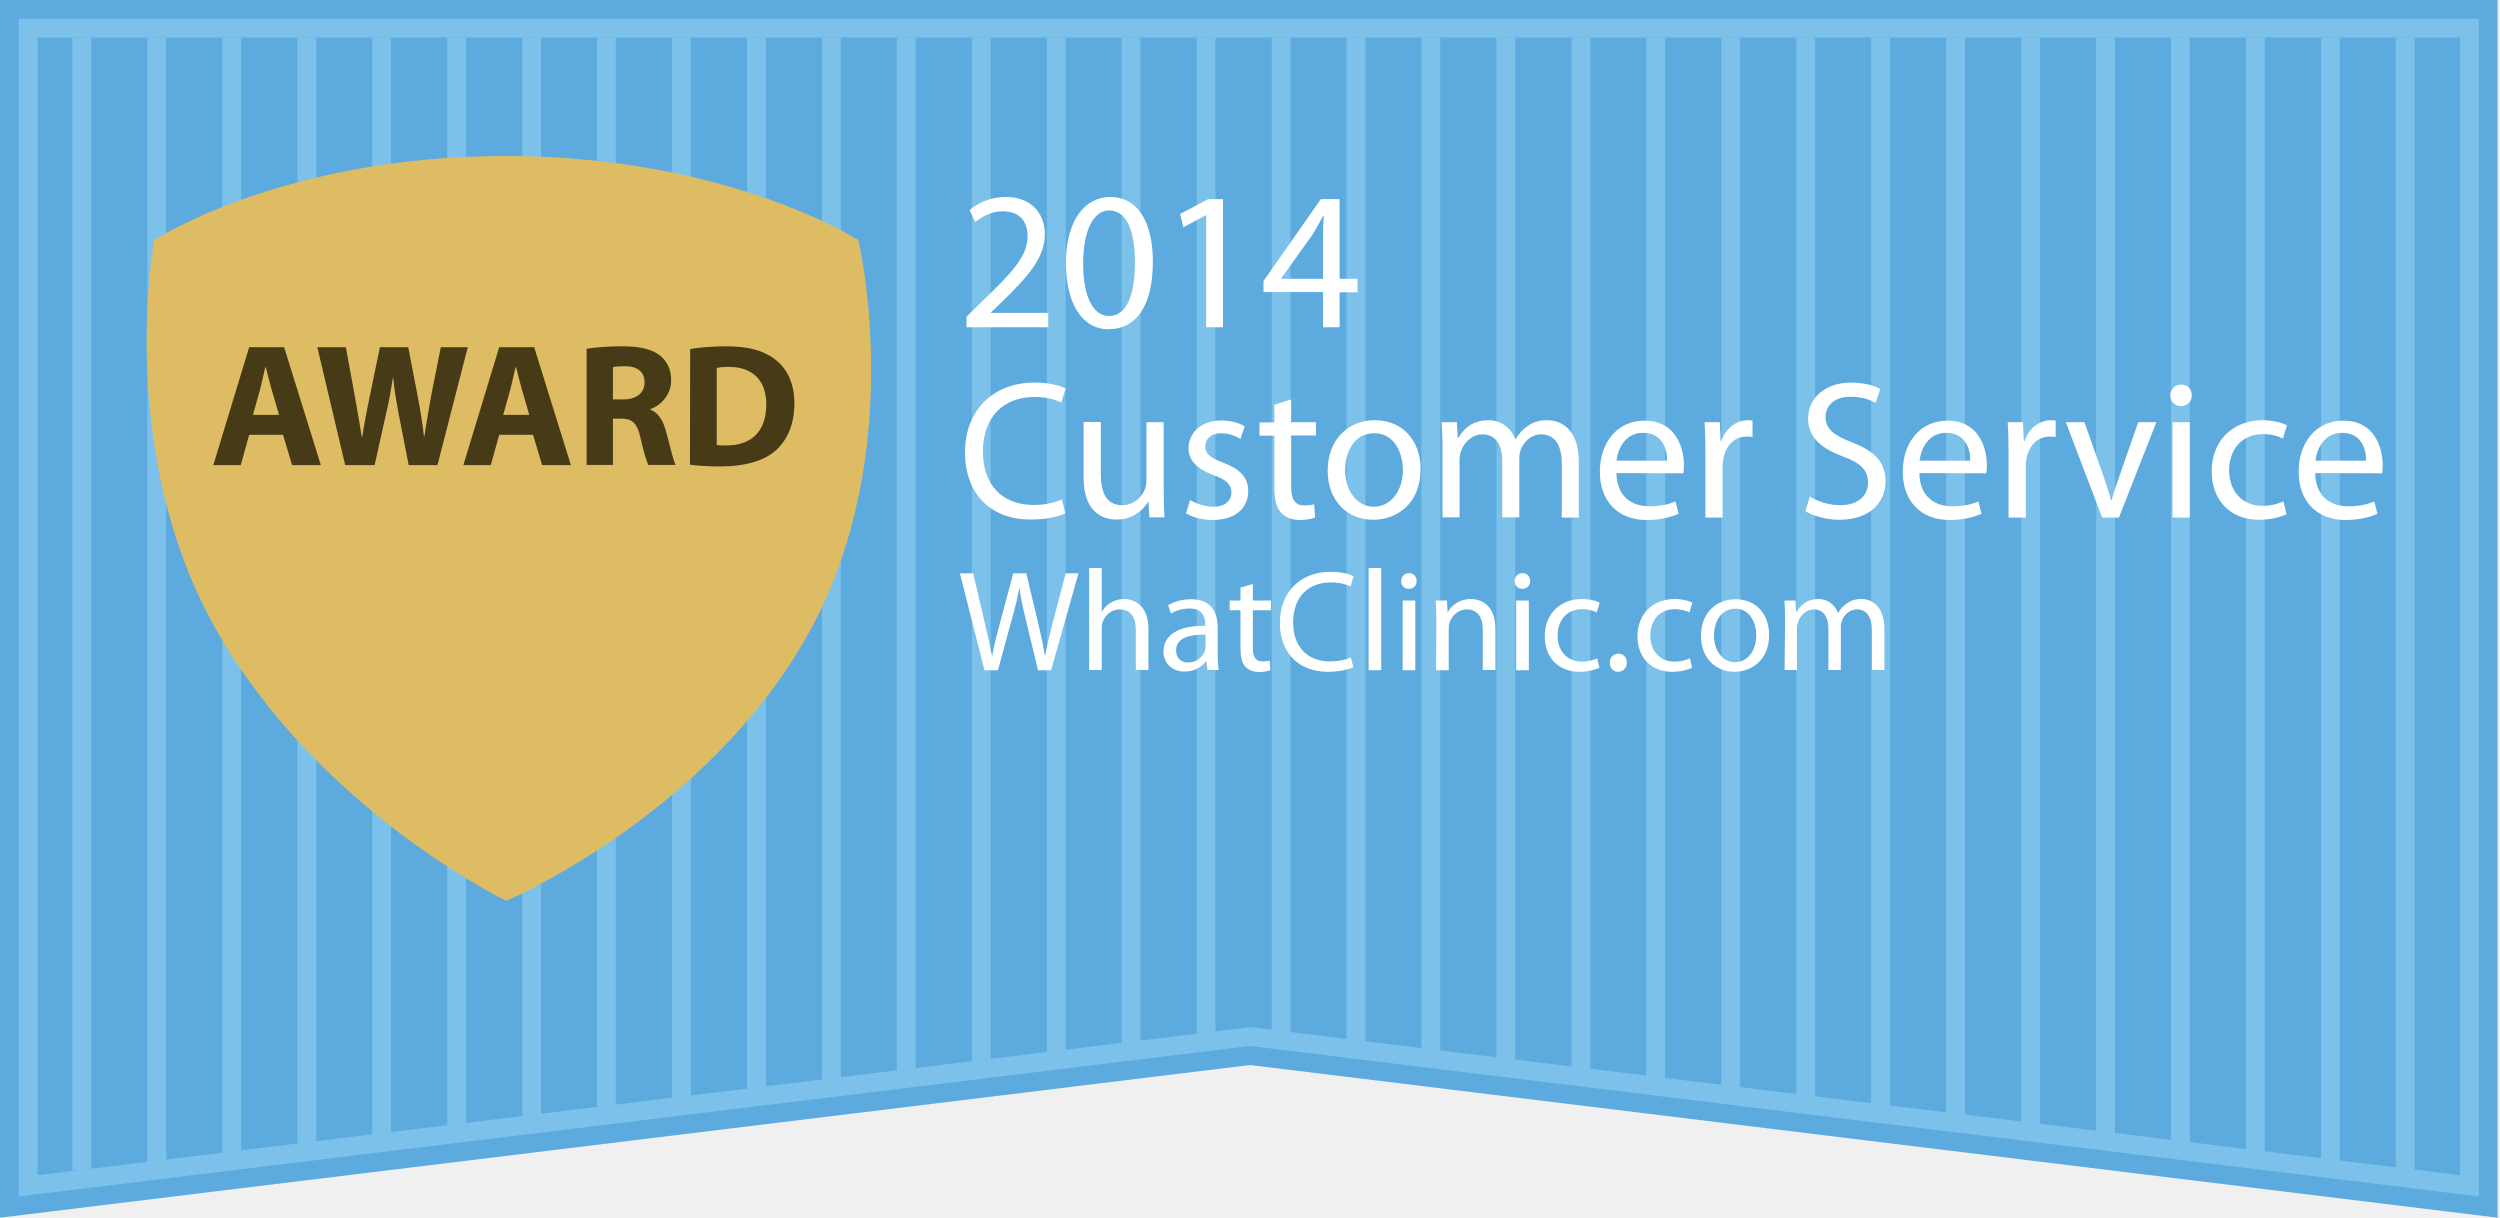
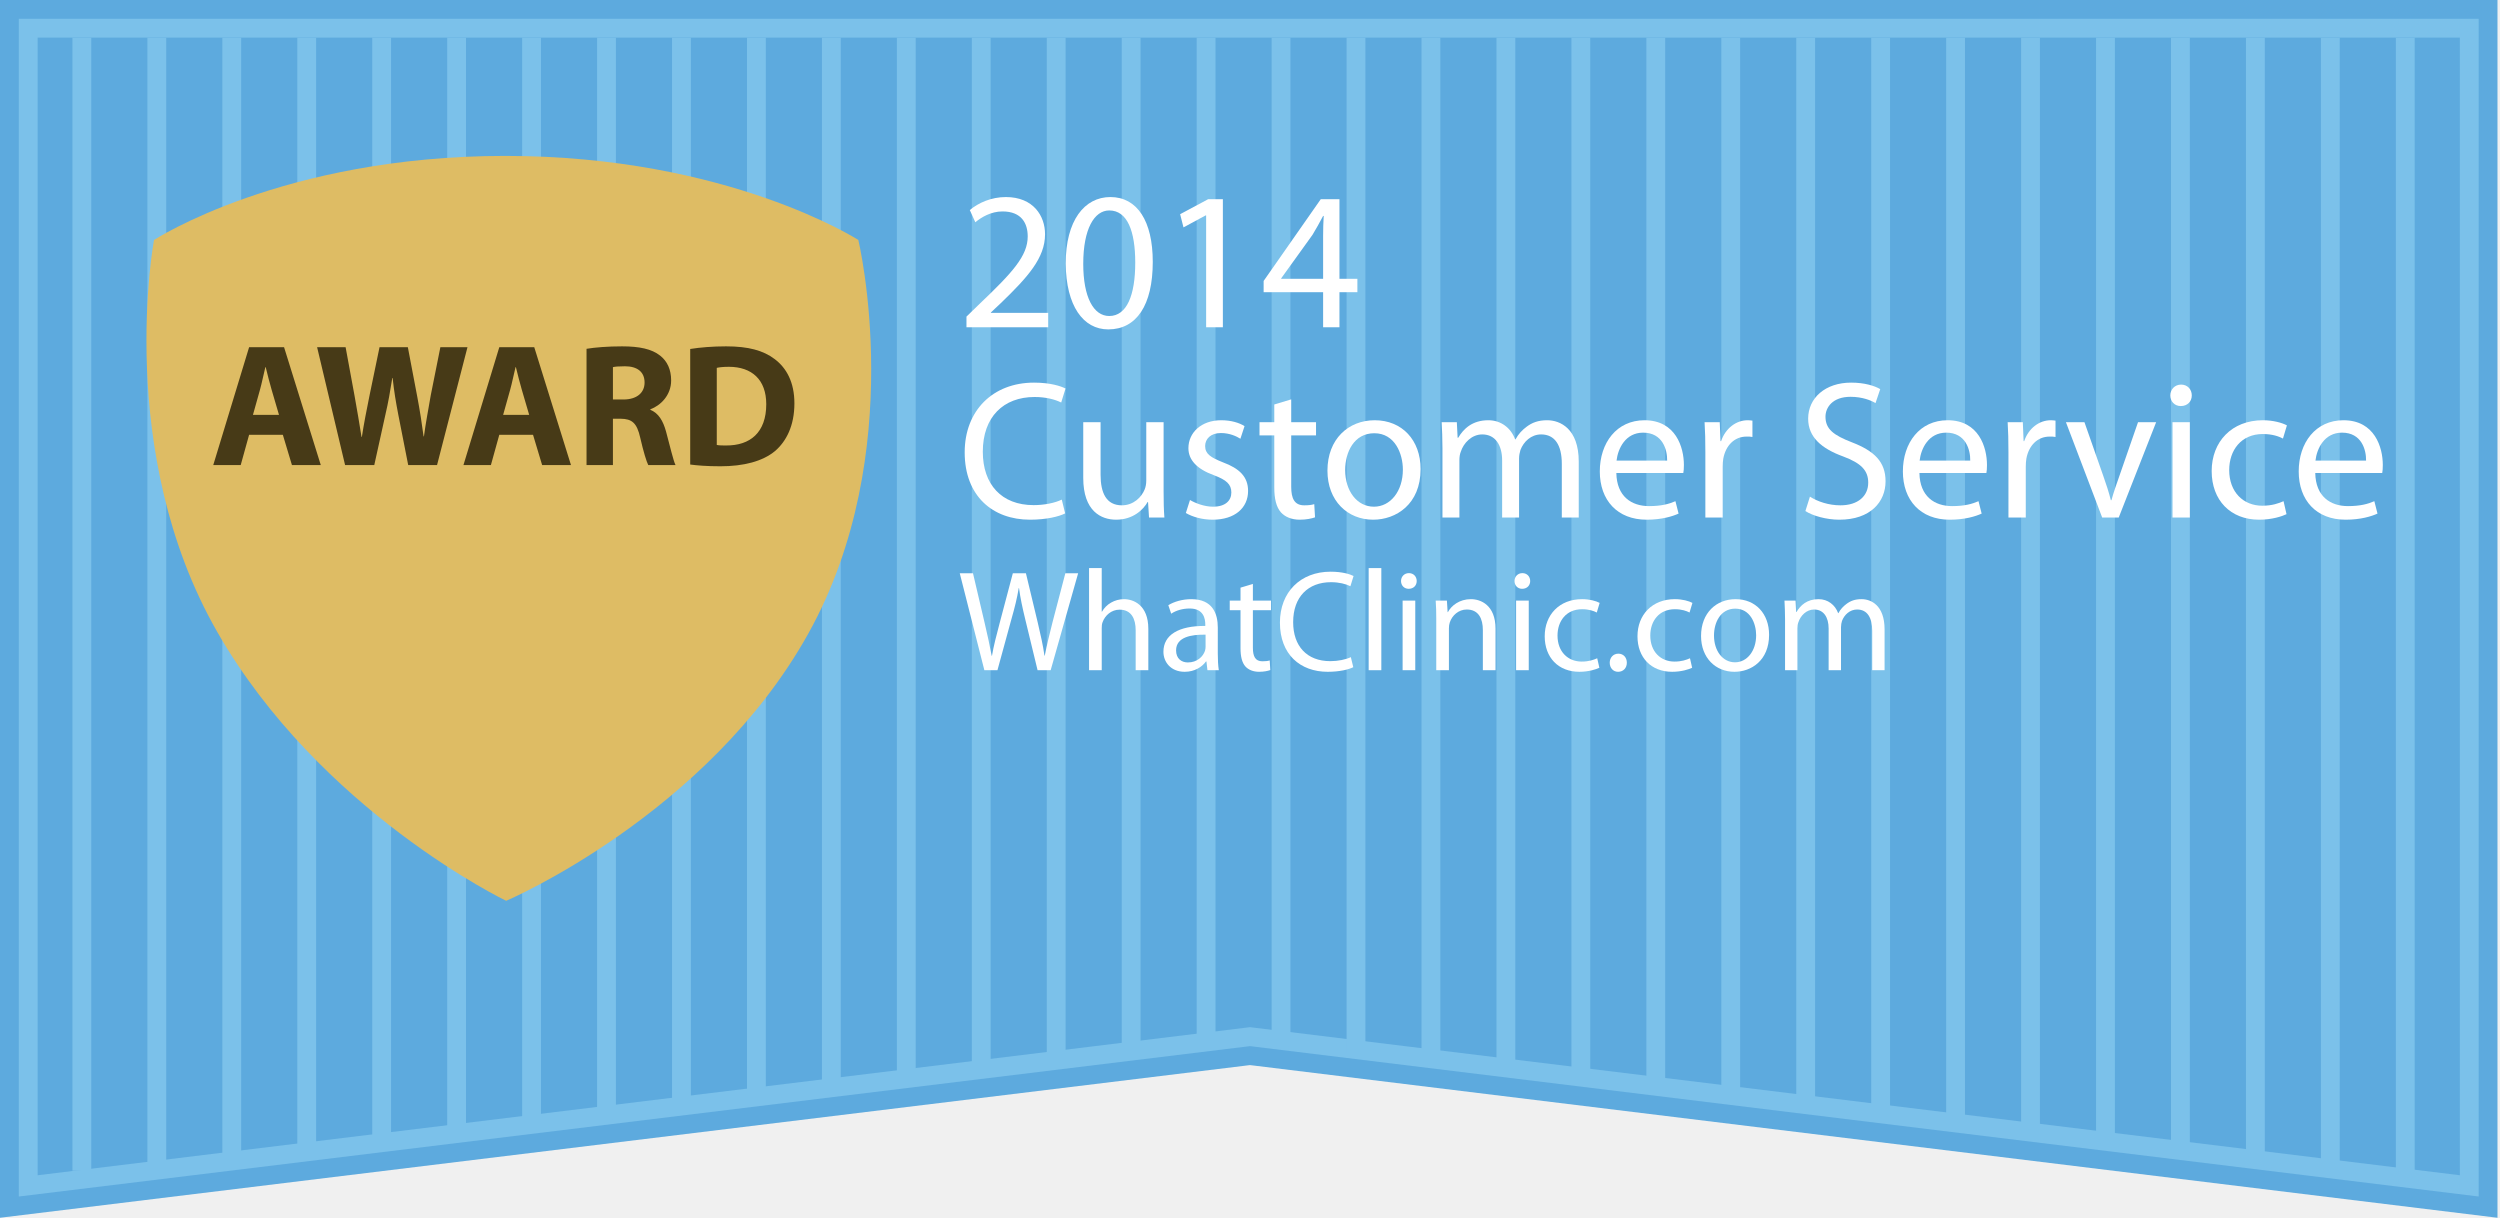
- <svg xmlns="http://www.w3.org/2000/svg" version="1.1" id="Layer_1" x="0px" y="0px" viewBox="0 0 1129.8 550.3" enable-background="new 0 0 1129.8 550.3" xml:space="preserve">
-   <polygon fill="#5DAADE" points="1128.7,550.3 564.9,481.3 0,550.3 0,0 1128.7,0 " />
-   <polygon fill="#5DAADE" points="12.8,12.8 1115.9,12.8 1115.9,535.9 564.9,468.5 12.8,535.9 " />
-   <path fill="#7BC1EA" d="M1111.7,17v514.1l-545.7-66.8l-1-0.1l-1,0.1L17,531.1V17H1111.7 M1120.2,8.5H8.5v532.2l556.4-68l555.3,68  L1120.2,8.5L1120.2,8.5z" />
-   <rect x="32.7" y="17" fill="#7BC1EA" width="8.5" height="512" />
-   <rect x="66.6" y="17" fill="#7BC1EA" width="8.5" height="512" />
-   <polygon fill="#7BC1EA" points="100.5,527.5 109,526.5 109,17 100.5,17 " />
-   <polygon fill="#7BC1EA" points="134.4,523.4 142.9,522.3 142.9,17 134.4,17 " />
-   <polygon fill="#7BC1EA" points="168.2,519.2 176.7,518.2 176.7,17 168.2,17 " />
-   <polygon fill="#7BC1EA" points="202.1,515.1 210.6,514 210.6,17 202.1,17 " />
-   <polygon fill="#7BC1EA" points="236,510.9 244.5,509.9 244.5,17 236,17 " />
-   <polygon fill="#7BC1EA" points="269.8,506.8 278.3,505.8 278.3,17 269.8,17 " />
-   <polygon fill="#7BC1EA" points="303.7,502.7 312.2,501.6 312.2,17 303.7,17 " />
-   <polygon fill="#7BC1EA" points="337.6,498.5 346.1,497.5 346.1,17 337.6,17 " />
-   <polygon fill="#7BC1EA" points="371.5,494.4 380,493.4 380,17 371.5,17 " />
-   <polygon fill="#7BC1EA" points="405.3,490.3 413.8,489.2 413.8,17 405.3,17 " />
-   <polygon fill="#7BC1EA" points="439.2,486.1 447.7,485.1 447.7,17 439.2,17 " />
-   <polygon fill="#7BC1EA" points="473.1,482 481.6,481 481.6,17 473.1,17 " />
-   <polygon fill="#7BC1EA" points="506.9,477.9 515.4,476.8 515.4,17 506.9,17 " />
-   <polygon fill="#7BC1EA" points="540.8,473.7 549.3,472.7 549.3,17 540.8,17 " />
-   <polygon fill="#7BC1EA" points="574.7,472 583.2,473 583.2,17 574.7,17 " />
-   <polygon fill="#7BC1EA" points="608.5,476.1 617.1,477.2 617.1,17 608.5,17 " />
-   <polygon fill="#7BC1EA" points="642.4,480.3 650.9,481.3 650.9,17 642.4,17 " />
-   <polygon fill="#7BC1EA" points="676.3,484.4 684.8,485.4 684.8,17 676.3,17 " />
-   <polygon fill="#7BC1EA" points="710.2,488.6 718.7,489.6 718.7,17 710.2,17 " />
-   <polygon fill="#7BC1EA" points="744,492.7 752.5,493.7 752.5,17 744,17 " />
-   <polygon fill="#7BC1EA" points="777.9,496.8 786.4,497.9 786.4,17 777.9,17 " />
-   <polygon fill="#7BC1EA" points="811.8,501 820.3,502 820.3,17 811.8,17 " />
-   <polygon fill="#7BC1EA" points="845.6,505.1 854.2,506.2 854.2,17 845.6,17 " />
-   <polygon fill="#7BC1EA" points="879.5,509.3 888,510.3 888,17 879.5,17 " />
-   <polygon fill="#7BC1EA" points="913.4,513.4 921.9,514.5 921.9,17 913.4,17 " />
-   <polygon fill="#7BC1EA" points="947.3,517.6 955.8,518.6 955.8,17 947.3,17 " />
-   <polygon fill="#7BC1EA" points="981.1,521.7 989.6,522.8 989.6,17 981.1,17 " />
-   <polygon fill="#7BC1EA" points="1015,525.9 1023.5,526.9 1023.5,17 1015,17 " />
-   <rect x="1048.9" y="17" fill="#7BC1EA" width="8.5" height="512" />
-   <rect x="1082.7" y="17" fill="#7BC1EA" width="8.5" height="512" />
-   <path fill="#DEBC64" d="M387.9,108.5c0,0,23,95.9-22.6,177.9S228.8,407.1,228.8,407.1s-84.1-40.5-130.6-121.6  c-46.5-81.2-28.5-177-28.5-177s58.1-38,158.7-38C328.9,70.5,387.9,108.5,387.9,108.5z" />
-   <path fill="#473A17" d="M112.6,196.5l-3.8,13.7H96.4l16.2-53.3h15.8l16.6,53.3h-13l-4.1-13.7L112.6,196.5L112.6,196.5z M126.1,187.5  l-3.3-11.3c-0.9-3.2-1.9-7.1-2.7-10.3h-0.2c-0.8,3.2-1.6,7.2-2.4,10.3l-3.2,11.3H126.1z" />
-   <path fill="#473A17" d="M156,210.2l-12.6-53.3h12.9l4,21.9c1.2,6.4,2.3,13.3,3.2,18.6h0.2c0.9-5.8,2.1-12.2,3.5-18.8l4.5-21.7h12.8  l4.3,22.4c1.2,6.2,2.1,11.9,2.8,17.9h0.2c0.8-5.9,2-12.2,3.1-18.6l4.3-21.7h12.2l-13.7,53.3h-13l-4.5-22.9c-1-5.4-1.9-10.4-2.5-16.4  h-0.2c-0.9,6-1.8,11.1-3.1,16.4l-5.1,22.9L156,210.2L156,210.2z" />
-   <path fill="#473A17" d="M225.6,196.5l-3.8,13.7h-12.4l16.2-53.3h15.8l16.6,53.3h-13l-4.1-13.7L225.6,196.5L225.6,196.5z   M239.2,187.5l-3.3-11.3c-0.9-3.2-1.9-7.1-2.7-10.3H233c-0.8,3.2-1.6,7.2-2.4,10.3l-3.2,11.3H239.2z" />
-   <path fill="#473A17" d="M265.1,157.6c3.9-0.6,9.6-1.1,16-1.1c7.9,0,13.4,1.2,17.2,4.2c3.2,2.5,5,6.3,5,11.2c0,6.7-4.8,11.4-9.4,13  v0.2c3.7,1.5,5.8,5,7.1,9.9c1.7,6.1,3.2,13,4.3,15.1H293c-0.8-1.6-2.1-5.8-3.6-12.4c-1.5-6.7-3.8-8.5-8.8-8.5H277v20.9h-11.9  L265.1,157.6L265.1,157.6z M277,180.5h4.7c6,0,9.6-3,9.6-7.7c0-4.8-3.3-7.3-8.8-7.3c-2.9,0-4.6,0.2-5.5,0.4V180.5z" />
-   <path fill="#473A17" d="M311.9,157.7c4.4-0.7,10.2-1.2,16.2-1.2c10.2,0,16.8,1.9,21.9,5.7c5.5,4.1,9,10.7,9,20.1  c0,10.2-3.7,17.2-8.8,21.6c-5.6,4.7-14.2,6.9-24.7,6.9c-6.2,0-10.7-0.4-13.7-0.8L311.9,157.7L311.9,157.7z M323.9,201.1  c1,0.2,2.8,0.2,4.2,0.2c11,0.1,18.2-5.9,18.2-18.6c0-11.1-6.5-16.9-16.9-16.9c-2.6,0-4.4,0.2-5.5,0.5V201.1z" />
-   <path fill="#FFFFFF" d="M436.8,147.9v-4.8l6.1-6c14.8-14.1,21.5-21.5,21.5-30.3c0-5.9-2.8-11.3-11.4-11.3c-5.3,0-9.6,2.7-12.3,4.9  l-2.5-5.5c3.9-3.3,9.7-5.9,16.3-5.9c12.5,0,17.7,8.5,17.7,16.8c0,10.7-7.7,19.3-19.9,31.1l-4.5,4.3v0.2h25.9v6.5L436.8,147.9  L436.8,147.9z" />
-   <path fill="#FFFFFF" d="M521,118.3c0,19.7-7.4,30.5-20.1,30.5c-11.3,0-19-10.6-19.2-29.7c0-19.5,8.5-30.1,20.2-30.1  C513.9,89.1,521,99.9,521,118.3z M489.5,119.2c0,15,4.6,23.6,11.7,23.6c7.9,0,11.7-9.3,11.7-24.1c0-14.2-3.6-23.6-11.7-23.6  C494.5,95.1,489.5,103.5,489.5,119.2z" />
-   <path fill="#FFFFFF" d="M545.1,97.3h-0.2l-10.1,5.4l-1.5-6L546,90h6.7v57.9h-7.6V97.3z" />
-   <path fill="#FFFFFF" d="M597.9,147.9V132h-26.9V127L596.9,90h8.5v36h8.1v6.1h-8.1v15.8H597.9z M597.9,126v-19.3c0-3,0.1-6.1,0.3-9.1  h-0.3c-1.8,3.4-3.2,5.9-4.8,8.5L579,125.8v0.2L597.9,126L597.9,126z" />
-   <path fill="#FFFFFF" d="M481.4,232c-2.8,1.4-8.5,2.8-15.8,2.8c-16.9,0-29.5-10.7-29.5-30.4c0-18.9,12.7-31.5,31.3-31.5  c7.4,0,12.2,1.6,14.2,2.7l-2,6.3c-2.8-1.4-7-2.5-12-2.5c-14.1,0-23.4,9-23.4,24.7c0,14.8,8.5,24.1,23,24.1c4.8,0,9.6-1,12.7-2.5  L481.4,232z" />
-   <path fill="#FFFFFF" d="M525.9,222c0,4.5,0.1,8.5,0.4,11.8h-6.9l-0.4-7h-0.2c-2,3.5-6.6,8-14.2,8c-6.8,0-14.9-3.8-14.9-18.9v-25.2  h7.8v23.8c0,8.2,2.6,13.8,9.6,13.8c5.3,0,8.9-3.6,10.3-7.2c0.4-1.1,0.7-2.5,0.7-4v-26.3h7.8V222L525.9,222z" />
-   <path fill="#FFFFFF" d="M537.8,226c2.4,1.4,6.5,3,10.4,3c5.6,0,8.3-2.8,8.3-6.4c0-3.7-2.2-5.7-7.9-7.8c-7.8-2.8-11.5-7-11.5-12.2  c0-6.9,5.7-12.6,14.9-12.6c4.4,0,8.2,1.2,10.5,2.7l-1.9,5.7c-1.7-1.1-4.8-2.6-8.8-2.6c-4.6,0-7.1,2.7-7.1,5.9c0,3.6,2.5,5.2,8.1,7.4  c7.4,2.8,11.3,6.5,11.3,12.9c0,7.7-6,13-16,13c-4.7,0-9.1-1.2-12.1-3L537.8,226z" />
-   <path fill="#FFFFFF" d="M583.5,180.5v10.3h11.2v6h-11.2V220c0,5.3,1.5,8.4,5.9,8.4c2.1,0,3.4-0.2,4.5-0.5l0.4,6  c-1.5,0.5-3.9,1.1-6.9,1.1c-3.6,0-6.6-1.2-8.5-3.3c-2.1-2.4-3-6.2-3-11.3v-23.5h-6.7v-6h6.7v-8L583.5,180.5z" />
-   <path fill="#FFFFFF" d="M642,212c0,15.9-11.1,22.9-21.4,22.9c-11.6,0-20.6-8.5-20.6-22.2c0-14.3,9.5-22.8,21.4-22.8  C633.6,189.9,642,198.9,642,212z M607.9,212.4c0,9.4,5.3,16.6,13,16.6c7.5,0,13.1-7,13.1-16.7c0-7.3-3.7-16.5-12.9-16.5  C611.9,195.8,607.9,204.3,607.9,212.4z" />
-   <path fill="#FFFFFF" d="M651.9,202.5c0-4.5-0.2-8.1-0.4-11.7h6.9l0.4,7h0.3c2.4-4.1,6.4-7.9,13.6-7.9c5.8,0,10.2,3.6,12.1,8.6h0.2  c1.3-2.5,3.1-4.3,4.9-5.6c2.6-2,5.3-3,9.4-3c5.8,0,14.2,3.7,14.2,18.7v25.3h-7.7v-24.3c0-8.4-3.1-13.3-9.3-13.3  c-4.5,0-7.9,3.3-9.3,7c-0.4,1.2-0.6,2.5-0.6,3.9v26.6h-7.7v-25.8c0-6.9-3-11.7-9-11.7c-4.8,0-8.5,3.9-9.7,7.8  c-0.4,1.1-0.6,2.5-0.6,3.8v25.9h-7.7L651.9,202.5L651.9,202.5z" />
-   <path fill="#FFFFFF" d="M730.5,213.8c0.2,10.6,6.9,15,14.8,15c5.6,0,9.1-1,11.9-2.2l1.4,5.6c-2.8,1.2-7.6,2.8-14.4,2.8  c-13.3,0-21.2-8.8-21.2-21.8c0-13,7.7-23.1,20.2-23.1c14.2,0,17.8,12.3,17.8,20.2c0,1.6-0.1,2.8-0.3,3.6L730.5,213.8L730.5,213.8z   M753.4,208.2c0.1-4.9-2-12.6-10.9-12.6c-8,0-11.4,7.2-12,12.6H753.4z" />
-   <path fill="#FFFFFF" d="M770.7,204.2c0-5.1-0.1-9.4-0.4-13.4h6.9l0.4,8.5h0.3c2-5.8,6.8-9.4,12-9.4c0.8,0,1.4,0.1,2.1,0.2v7.4  c-0.8-0.2-1.6-0.2-2.7-0.2c-5.5,0-9.4,4.1-10.5,10c-0.2,1.1-0.3,2.4-0.3,3.6v23h-7.8L770.7,204.2L770.7,204.2z" />
-   <path fill="#FFFFFF" d="M817.9,224.4c3.5,2.2,8.5,3.9,13.8,3.9c7.9,0,12.5-4.2,12.5-10.2c0-5.5-3.2-8.8-11.3-11.8  c-9.8-3.6-15.8-8.7-15.8-17.1c0-9.3,7.7-16.3,19.4-16.3c6.1,0,10.6,1.4,13.2,2.9l-2.1,6.3c-1.9-1.2-5.9-2.8-11.3-2.8  c-8.2,0-11.3,4.9-11.3,9c0,5.6,3.7,8.4,11.9,11.6c10.1,3.9,15.2,8.8,15.2,17.6c0,9.3-6.8,17.4-20.9,17.4c-5.8,0-12.1-1.8-15.3-3.9  L817.9,224.4z" />
-   <path fill="#FFFFFF" d="M867.4,213.8c0.2,10.6,6.9,15,14.8,15c5.6,0,9.1-1,11.9-2.2l1.4,5.6c-2.8,1.2-7.6,2.8-14.4,2.8  c-13.3,0-21.2-8.8-21.2-21.8c0-13,7.7-23.1,20.2-23.1c14.2,0,17.8,12.3,17.8,20.2c0,1.6-0.1,2.8-0.3,3.6L867.4,213.8L867.4,213.8z   M890.4,208.2c0.1-4.9-2-12.6-10.9-12.6c-8,0-11.4,7.2-12,12.6H890.4z" />
-   <path fill="#FFFFFF" d="M907.7,204.2c0-5.1-0.1-9.4-0.4-13.4h6.9l0.4,8.5h0.3c2-5.8,6.8-9.4,12-9.4c0.8,0,1.4,0.1,2.1,0.2v7.4  c-0.8-0.2-1.6-0.2-2.7-0.2c-5.5,0-9.4,4.1-10.5,10c-0.2,1.1-0.3,2.4-0.3,3.6v23h-7.8L907.7,204.2L907.7,204.2z" />
-   <path fill="#FFFFFF" d="M942,190.8l8.5,24.1c1.4,4,2.6,7.6,3.5,11.1h0.3c1-3.6,2.2-7.1,3.6-11.1l8.4-24.1h8.2l-16.9,43.1H950  l-16.4-43.1H942z" />
-   <path fill="#FFFFFF" d="M990.5,178.7c0,2.7-1.9,4.8-5,4.8c-2.8,0-4.7-2.1-4.7-4.8s2-4.9,4.9-4.9  C988.6,173.8,990.5,175.9,990.5,178.7z M981.8,233.9v-43.1h7.8v43.1H981.8z" />
-   <path fill="#FFFFFF" d="M1033.3,232.4c-2,1-6.6,2.5-12.4,2.5c-13,0-21.4-8.8-21.4-22c0-13.3,9.1-23,23.1-23c4.6,0,8.7,1.2,10.9,2.3  l-1.8,6c-1.9-1-4.8-2-9.1-2c-9.9,0-15.2,7.4-15.2,16.3c0,10,6.4,16.1,15,16.1c4.5,0,7.4-1.1,9.6-2L1033.3,232.4z" />
-   <path fill="#FFFFFF" d="M1046.3,213.8c0.2,10.6,6.9,15,14.8,15c5.6,0,9.1-1,11.9-2.2l1.4,5.6c-2.8,1.2-7.6,2.8-14.4,2.8  c-13.3,0-21.2-8.8-21.2-21.8c0-13,7.7-23.1,20.2-23.1c14.2,0,17.8,12.3,17.8,20.2c0,1.6-0.1,2.8-0.3,3.6L1046.3,213.8L1046.3,213.8z   M1069.3,208.2c0.1-4.9-2-12.6-10.9-12.6c-8,0-11.4,7.2-12,12.6H1069.3z" />
-   <path fill="#FFFFFF" d="M444.9,302.9l-11.1-43.8h6l5.2,22.2c1.3,5.5,2.5,10.9,3.3,15.1h0.1c0.7-4.4,2.1-9.6,3.6-15.2l5.9-22.1h5.9  l5.3,22.2c1.2,5.2,2.4,10.4,3.1,15h0.1c0.9-4.8,2.1-9.7,3.5-15.1l5.8-22.1h5.8l-12.4,43.8h-5.9l-5.5-22.8c-1.4-5.6-2.3-9.9-2.9-14.3  h-0.1c-0.7,4.4-1.8,8.6-3.4,14.3l-6.2,22.8L444.9,302.9L444.9,302.9z" />
-   <path fill="#FFFFFF" d="M492.2,256.7h5.7v19.7h0.1c0.9-1.6,2.3-3.1,4.1-4.1c1.7-1,3.7-1.6,5.9-1.6c4.2,0,11,2.6,11,13.4v18.7h-5.7  v-18.1c0-5.1-1.9-9.3-7.3-9.3c-3.7,0-6.6,2.6-7.7,5.7c-0.3,0.8-0.4,1.7-0.4,2.7v19h-5.7L492.2,256.7L492.2,256.7z" />
-   <path fill="#FFFFFF" d="M550.3,295.3c0,2.7,0.1,5.4,0.5,7.5h-5.1l-0.5-4H545c-1.8,2.5-5.1,4.7-9.6,4.7c-6.4,0-9.6-4.5-9.6-9  c0-7.6,6.8-11.8,18.9-11.7v-0.6c0-2.5-0.7-7.3-7.2-7.2c-3,0-6,0.8-8.3,2.3l-1.3-3.8c2.6-1.6,6.4-2.7,10.4-2.7c9.6,0,12,6.6,12,12.8  L550.3,295.3L550.3,295.3z M544.8,286.8c-6.2-0.1-13.3,1-13.3,7.1c0,3.8,2.5,5.5,5.3,5.5c4.2,0,6.8-2.6,7.7-5.3  c0.2-0.6,0.3-1.3,0.3-1.8V286.8z" />
-   <path fill="#FFFFFF" d="M566.2,263.9v7.5h8.2v4.4h-8.2v17c0,3.9,1.1,6.1,4.3,6.1c1.6,0,2.5-0.1,3.3-0.4l0.3,4.4  c-1.1,0.4-2.9,0.8-5.1,0.8c-2.7,0-4.8-0.9-6.2-2.4c-1.6-1.8-2.2-4.6-2.2-8.3v-17.2h-4.9v-4.4h4.9v-5.9L566.2,263.9z" />
-   <path fill="#FFFFFF" d="M611.6,301.5c-2,1-6.2,2.1-11.6,2.1c-12.4,0-21.6-7.8-21.6-22.2c0-13.8,9.3-23,22.9-23c5.4,0,8.9,1.2,10.4,2  l-1.4,4.6c-2.1-1-5.1-1.8-8.8-1.8c-10.3,0-17.1,6.6-17.1,18.1c0,10.8,6.2,17.6,16.8,17.6c3.5,0,7-0.7,9.3-1.8L611.6,301.5z" />
-   <path fill="#FFFFFF" d="M618.5,256.7h5.7v46.2h-5.7V256.7z" />
-   <path fill="#FFFFFF" d="M640.2,262.6c0,2-1.4,3.5-3.6,3.5c-2.1,0-3.4-1.6-3.4-3.5s1.4-3.6,3.6-3.6  C638.8,259,640.2,260.6,640.2,262.6z M633.9,302.9v-31.5h5.7v31.5H633.9z" />
-   <path fill="#FFFFFF" d="M649.1,279.9c0-3.3-0.1-5.9-0.3-8.5h5.1l0.3,5.2h0.1c1.6-2.9,5.2-5.9,10.4-5.9c4.4,0,11.1,2.6,11.1,13.4  v18.7h-5.7v-18.1c0-5.1-1.9-9.3-7.3-9.3c-3.7,0-6.6,2.7-7.7,5.9c-0.3,0.7-0.4,1.7-0.4,2.7v18.9h-5.7L649.1,279.9L649.1,279.9z" />
-   <path fill="#FFFFFF" d="M691.5,262.6c0,2-1.4,3.5-3.6,3.5c-2.1,0-3.4-1.6-3.4-3.5s1.4-3.6,3.6-3.6  C690.1,259,691.5,260.6,691.5,262.6z M685.2,302.9v-31.5h5.7v31.5H685.2z" />
-   <path fill="#FFFFFF" d="M722.8,301.8c-1.5,0.7-4.8,1.8-9,1.8c-9.5,0-15.7-6.4-15.7-16.1c0-9.7,6.6-16.8,16.9-16.8  c3.4,0,6.4,0.8,7.9,1.7l-1.3,4.4c-1.4-0.7-3.5-1.5-6.6-1.5c-7.2,0-11.1,5.4-11.1,11.9c0,7.3,4.7,11.8,10.9,11.8c3.3,0,5.4-0.8,7-1.5  L722.8,301.8z" />
-   <path fill="#FFFFFF" d="M727.5,299.5c0-2.3,1.6-4.1,3.9-4.1c2.3,0,3.8,1.7,3.8,4.1c0,2.3-1.6,4.1-4,4.1  C729,303.6,727.5,301.8,727.5,299.5z" />
-   <path fill="#FFFFFF" d="M764.7,301.8c-1.5,0.7-4.8,1.8-9,1.8c-9.5,0-15.7-6.4-15.7-16.1c0-9.7,6.6-16.8,16.9-16.8  c3.4,0,6.4,0.8,7.9,1.7l-1.3,4.4c-1.4-0.7-3.5-1.5-6.6-1.5c-7.2,0-11.1,5.4-11.1,11.9c0,7.3,4.7,11.8,10.9,11.8c3.3,0,5.4-0.8,7-1.5  L764.7,301.8z" />
-   <path fill="#FFFFFF" d="M799.5,286.9c0,11.6-8.1,16.7-15.7,16.7c-8.4,0-15.1-6.2-15.1-16.2c0-10.5,7-16.6,15.6-16.6  C793.4,270.8,799.5,277.3,799.5,286.9z M774.6,287.2c0,6.9,3.9,12.1,9.5,12.1c5.5,0,9.6-5.1,9.6-12.2c0-5.3-2.7-12-9.4-12  C777.5,275.1,774.6,281.3,774.6,287.2z" />
-   <path fill="#FFFFFF" d="M806.7,279.9c0-3.3-0.1-5.9-0.3-8.5h5l0.3,5.1h0.2c1.8-3,4.7-5.8,9.9-5.8c4.2,0,7.5,2.6,8.8,6.3h0.1  c1-1.8,2.3-3.1,3.6-4.1c1.9-1.4,3.9-2.2,6.9-2.2c4.2,0,10.4,2.7,10.4,13.6v18.5h-5.6v-17.7c0-6.1-2.3-9.7-6.8-9.7  c-3.3,0-5.8,2.4-6.8,5.1c-0.3,0.8-0.5,1.8-0.5,2.9v19.4h-5.6V284c0-5-2.2-8.6-6.6-8.6c-3.5,0-6.2,2.9-7.1,5.7  c-0.3,0.8-0.5,1.8-0.5,2.8v18.9h-5.6L806.7,279.9L806.7,279.9z" />
+ <svg xmlns="http://www.w3.org/2000/svg" version="1.1" id="Layer_1" x="0px" y="0px" width="1129.808px" height="550.34px" viewBox="0 0 1129.808 550.34" enable-background="new 0 0 1129.808 550.34" xml:space="preserve">
+   <g id="Layer_2">
+     <polygon fill="#5DAADE" points="1128.671,550.34 564.895,481.34 0,550.34 0,0 1128.671,0  " />
+     <g>
+       <polygon fill="#5DAADE" points="12.756,12.756 1115.916,12.756 1115.916,535.928 564.896,468.489 12.756,535.931   " />
+       <path fill="#7BC1EA" d="M1111.664,17.008v514.115l-545.734-66.791l-1.033-0.127l-1.031,0.126L17.008,531.127V17.008H1111.664     M1120.167,8.504H8.504v532.229l556.393-67.961l555.271,67.959V8.504L1120.167,8.504z" />
+     </g>
+     <g>
+       <rect x="32.743" y="17.045" fill="#7BC1EA" width="8.504" height="512.021" />
+       <rect x="66.614" y="17.045" fill="#7BC1EA" width="8.504" height="512.021" />
+       <polygon fill="#7BC1EA" points="100.485,527.498 108.989,526.459 108.989,17.045 100.485,17.045   " />
+       <polygon fill="#7BC1EA" points="134.355,523.361 142.86,522.322 142.86,17.045 134.355,17.045   " />
+       <polygon fill="#7BC1EA" points="168.227,519.224 176.731,518.186 176.731,17.045 168.227,17.045   " />
+       <polygon fill="#7BC1EA" points="202.098,515.087 210.602,514.048 210.602,17.045 202.098,17.045   " />
+       <polygon fill="#7BC1EA" points="235.969,510.949 244.473,509.91 244.473,17.045 235.969,17.045   " />
+       <polygon fill="#7BC1EA" points="269.839,506.813 278.344,505.773 278.344,17.045 269.839,17.045   " />
+       <polygon fill="#7BC1EA" points="303.71,502.675 312.215,501.637 312.215,17.045 303.71,17.045   " />
+       <polygon fill="#7BC1EA" points="337.582,498.538 346.086,497.499 346.086,17.045 337.582,17.045   " />
+       <polygon fill="#7BC1EA" points="371.453,494.4 379.957,493.362 379.957,17.045 371.453,17.045   " />
+       <polygon fill="#7BC1EA" points="405.323,490.264 413.828,489.225 413.828,17.045 405.323,17.045   " />
+       <polygon fill="#7BC1EA" points="439.194,486.126 447.699,485.088 447.699,17.045 439.194,17.045   " />
+       <polygon fill="#7BC1EA" points="473.065,481.989 481.57,480.95 481.57,17.045 473.065,17.045   " />
+       <polygon fill="#7BC1EA" points="506.938,477.852 515.441,476.813 515.441,17.045 506.938,17.045   " />
+       <polygon fill="#7BC1EA" points="540.807,473.715 549.313,472.676 549.313,17.045 540.807,17.045   " />
+       <polygon fill="#7BC1EA" points="574.679,471.97 583.183,473.011 583.183,17.045 574.679,17.045   " />
+       <polygon fill="#7BC1EA" points="608.548,476.115 617.054,477.156 617.054,17.045 608.548,17.045   " />
+       <polygon fill="#7BC1EA" points="642.419,480.261 650.925,481.302 650.925,17.045 642.419,17.045   " />
+       <polygon fill="#7BC1EA" points="676.291,484.406 684.796,485.447 684.796,17.045 676.291,17.045   " />
+       <polygon fill="#7BC1EA" points="710.162,488.552 718.667,489.592 718.667,17.045 710.162,17.045   " />
+       <polygon fill="#7BC1EA" points="744.033,492.697 752.539,493.738 752.539,17.045 744.033,17.045   " />
+       <polygon fill="#7BC1EA" points="777.904,496.842 786.41,497.883 786.41,17.045 777.904,17.045   " />
+       <polygon fill="#7BC1EA" points="811.775,500.988 820.281,502.028 820.281,17.045 811.775,17.045   " />
+       <polygon fill="#7BC1EA" points="845.646,505.133 854.152,506.174 854.152,17.045 845.646,17.045   " />
+       <polygon fill="#7BC1EA" points="879.517,509.278 888.021,510.319 888.021,17.045 879.517,17.045   " />
+       <polygon fill="#7BC1EA" points="913.388,513.424 921.892,514.465 921.892,17.045 913.388,17.045   " />
+       <polygon fill="#7BC1EA" points="947.259,517.569 955.763,518.61 955.763,17.045 947.259,17.045   " />
+       <polygon fill="#7BC1EA" points="981.13,521.715 989.634,522.756 989.634,17.045 981.13,17.045   " />
+       <polygon fill="#7BC1EA" points="1015.001,525.86 1023.505,526.901 1023.505,17.045 1015.001,17.045   " />
+       <rect x="1048.873" y="17.045" fill="#7BC1EA" width="8.504" height="512.021" />
+       <rect x="1082.744" y="17.045" fill="#7BC1EA" width="8.504" height="512.021" />
+     </g>
+   </g>
+   <g id="Layer_4">
+     <path fill="#DEBC64" d="M387.902,108.456c0,0,23.042,95.866-22.612,177.875S228.75,407.1,228.75,407.1   s-84.123-40.451-130.623-121.613c-46.5-81.163-28.53-177.029-28.53-177.029s58.12-38,158.729-38   C328.935,70.457,387.902,108.456,387.902,108.456z" />
+     <g>
+       <path fill="#473A17" d="M112.574,196.502l-3.792,13.669H96.377l16.197-53.253h15.802l16.592,53.253h-13.037l-4.108-13.669H112.574    z M126.085,187.496l-3.318-11.298c-0.948-3.161-1.896-7.111-2.687-10.271h-0.158c-0.79,3.16-1.581,7.19-2.449,10.271    l-3.161,11.298H126.085z" />
+       <path fill="#473A17" d="M155.952,210.171l-12.642-53.253h12.879l4.029,21.886c1.185,6.4,2.292,13.274,3.161,18.646h0.158    c0.869-5.768,2.133-12.167,3.477-18.804l4.503-21.728h12.8l4.267,22.439c1.185,6.242,2.054,11.931,2.844,17.856h0.158    c0.79-5.926,1.975-12.167,3.081-18.567l4.346-21.728h12.247l-13.748,53.253h-13.037l-4.504-22.913    c-1.027-5.373-1.896-10.35-2.528-16.434h-0.158c-0.948,6.005-1.817,11.062-3.082,16.434l-5.057,22.913H155.952z" />
+       <path fill="#473A17" d="M225.641,196.502l-3.792,13.669h-12.404l16.197-53.253h15.802l16.592,53.253h-13.037l-4.108-13.669    H225.641z M239.151,187.496l-3.318-11.298c-0.948-3.161-1.896-7.111-2.687-10.271h-0.158c-0.79,3.16-1.581,7.19-2.449,10.271    l-3.161,11.298H239.151z" />
+       <path fill="#473A17" d="M265.067,157.63c3.871-0.632,9.56-1.106,16.039-1.106c7.901,0,13.432,1.186,17.224,4.188    c3.239,2.528,4.978,6.321,4.978,11.22c0,6.716-4.82,11.377-9.401,13.037v0.237c3.713,1.501,5.768,4.978,7.11,9.876    c1.659,6.083,3.24,13.037,4.268,15.091h-12.326c-0.79-1.58-2.133-5.847-3.634-12.405c-1.501-6.716-3.792-8.454-8.771-8.533h-3.556    v20.938h-11.93L265.067,157.63L265.067,157.63z M276.998,180.542h4.741c6.005,0,9.56-3.002,9.56-7.664    c0-4.82-3.318-7.348-8.849-7.348c-2.923,0-4.583,0.158-5.452,0.395V180.542z" />
+       <path fill="#473A17" d="M311.92,157.709c4.424-0.711,10.192-1.186,16.197-1.186c10.191,0,16.829,1.896,21.886,5.689    c5.531,4.108,9.007,10.667,9.007,20.068c0,10.192-3.713,17.224-8.77,21.57c-5.61,4.662-14.223,6.874-24.651,6.874    c-6.242,0-10.745-0.395-13.668-0.79L311.92,157.709L311.92,157.709z M323.929,201.085c1.027,0.237,2.767,0.237,4.188,0.237    c10.981,0.079,18.172-5.926,18.172-18.646c0-11.062-6.479-16.908-16.908-16.908c-2.606,0-4.424,0.237-5.452,0.474V201.085z" />
+     </g>
+     <g>
+       <path fill="#FFFFFF" d="M436.768,147.885v-4.806l6.142-5.963c14.774-14.063,21.539-21.539,21.539-30.262    c0-5.874-2.759-11.303-11.394-11.303c-5.251,0-9.611,2.67-12.283,4.896l-2.491-5.519c3.917-3.293,9.702-5.875,16.288-5.875    c12.46,0,17.712,8.544,17.712,16.822c0,10.681-7.744,19.314-19.938,31.063l-4.539,4.272v0.178h25.9v6.498L436.768,147.885    L436.768,147.885z" />
+       <path fill="#FFFFFF" d="M520.962,118.335c0,19.67-7.387,30.528-20.115,30.528c-11.304,0-19.047-10.591-19.225-29.729    c0-19.492,8.456-30.083,20.204-30.083C513.931,89.053,520.962,99.911,520.962,118.335z M489.544,119.225    c0,15.042,4.628,23.586,11.749,23.586c7.921,0,11.749-9.346,11.749-24.12c0-14.241-3.56-23.586-11.749-23.586    C494.528,95.105,489.544,103.472,489.544,119.225z" />
+       <path fill="#FFFFFF" d="M545.079,97.33h-0.178l-10.059,5.429l-1.513-5.963l12.639-6.765h6.676v57.853h-7.565V97.33z" />
+       <path fill="#FFFFFF" d="M597.945,147.885v-15.843h-26.881v-5.073l25.813-36.937h8.455v35.958h8.1v6.052h-8.1v15.843H597.945z     M597.945,125.99v-19.314c0-3.026,0.088-6.052,0.266-9.079h-0.266c-1.781,3.382-3.205,5.875-4.809,8.544l-14.15,19.67v0.178    L597.945,125.99L597.945,125.99z" />
+       <path fill="#FFFFFF" d="M481.359,232.016c-2.76,1.424-8.544,2.848-15.844,2.848c-16.91,0-29.55-10.681-29.55-30.439    c0-18.869,12.729-31.508,31.33-31.508c7.387,0,12.194,1.602,14.241,2.67l-1.958,6.319c-2.848-1.424-7.031-2.492-12.017-2.492    c-14.063,0-23.407,8.989-23.407,24.743c0,14.775,8.456,24.12,22.963,24.12c4.806,0,9.612-0.979,12.728-2.492L481.359,232.016z" />
+       <path fill="#FFFFFF" d="M525.857,222.047c0,4.539,0.09,8.455,0.356,11.837h-6.942l-0.444-7.031h-0.179    c-1.957,3.471-6.586,8.01-14.24,8.01c-6.766,0-14.864-3.827-14.864-18.869v-25.188h7.832v23.764    c0,8.188,2.582,13.796,9.613,13.796c5.251,0,8.899-3.649,10.323-7.209c0.445-1.068,0.713-2.492,0.713-4.005v-26.345h7.832V222.047    L525.857,222.047z" />
+       <path fill="#FFFFFF" d="M537.782,225.963c2.403,1.424,6.498,3.026,10.414,3.026c5.606,0,8.276-2.759,8.276-6.409    c0-3.738-2.225-5.696-7.921-7.832c-7.833-2.848-11.481-7.032-11.481-12.194c0-6.941,5.695-12.639,14.863-12.639    c4.361,0,8.188,1.157,10.504,2.67l-1.869,5.696c-1.691-1.068-4.808-2.582-8.813-2.582c-4.629,0-7.121,2.67-7.121,5.875    c0,3.56,2.492,5.162,8.1,7.387c7.388,2.759,11.304,6.498,11.304,12.906c0,7.654-5.963,12.995-16.021,12.995    c-4.717,0-9.079-1.246-12.104-3.026L537.782,225.963z" />
+       <path fill="#FFFFFF" d="M583.529,180.482v10.325h11.215v5.963h-11.215V220c0,5.34,1.514,8.367,5.873,8.367    c2.137,0,3.383-0.178,4.541-0.534l0.354,5.963c-1.512,0.534-3.916,1.068-6.941,1.068c-3.648,0-6.586-1.246-8.455-3.293    c-2.137-2.403-3.025-6.23-3.025-11.304V196.77h-6.676v-5.963h6.676v-8.01L583.529,180.482z" />
+       <path fill="#FFFFFF" d="M642.001,211.99c0,15.932-11.125,22.874-21.449,22.874c-11.57,0-20.648-8.544-20.648-22.162    c0-14.33,9.521-22.785,21.359-22.785C633.636,189.917,642.001,198.906,642.001,211.99z M607.914,212.435    c0,9.435,5.34,16.555,12.994,16.555c7.477,0,13.084-7.032,13.084-16.733c0-7.298-3.65-16.466-12.906-16.466    C611.917,195.791,607.914,204.335,607.914,212.435z" />
+       <path fill="#FFFFFF" d="M651.878,202.466c0-4.54-0.178-8.1-0.355-11.66h6.854l0.355,7.031H659    c2.402-4.094,6.408-7.921,13.617-7.921c5.785,0,10.234,3.56,12.104,8.633h0.178c1.338-2.492,3.115-4.272,4.896-5.607    c2.582-1.958,5.342-3.026,9.436-3.026c5.785,0,14.24,3.738,14.24,18.691v25.277h-7.654v-24.298c0-8.366-3.113-13.262-9.346-13.262    c-4.539,0-7.922,3.293-9.346,7.032c-0.355,1.157-0.623,2.492-0.623,3.916v26.612h-7.654v-25.812    c0-6.854-3.025-11.749-8.988-11.749c-4.807,0-8.455,3.917-9.701,7.833c-0.445,1.068-0.623,2.492-0.623,3.827v25.9h-7.654v-31.417    H651.878z" />
+       <path fill="#FFFFFF" d="M730.464,213.77c0.178,10.592,6.855,14.953,14.775,14.953c5.605,0,9.078-0.979,11.926-2.225l1.426,5.607    c-2.76,1.246-7.564,2.759-14.42,2.759c-13.262,0-21.184-8.813-21.184-21.806c0-12.994,7.654-23.141,20.205-23.141    c14.15,0,17.801,12.283,17.801,20.204c0,1.602-0.09,2.759-0.268,3.649H730.464z M753.427,208.163    c0.09-4.896-2.047-12.639-10.857-12.639c-8.01,0-11.393,7.209-12.016,12.639H753.427z" />
+       <path fill="#FFFFFF" d="M770.691,204.246c0-5.073-0.09-9.434-0.355-13.439h6.854l0.355,8.544h0.268    c1.959-5.785,6.766-9.435,12.018-9.435c0.801,0,1.424,0.089,2.135,0.178v7.387c-0.801-0.178-1.602-0.178-2.67-0.178    c-5.518,0-9.434,4.094-10.502,9.969c-0.178,1.068-0.268,2.403-0.268,3.649v22.963h-7.834V204.246L770.691,204.246z" />
+       <path fill="#FFFFFF" d="M817.949,224.45c3.473,2.225,8.455,3.917,13.797,3.917c7.92,0,12.549-4.184,12.549-10.236    c0-5.518-3.203-8.812-11.303-11.837c-9.791-3.56-15.844-8.723-15.844-17.089c0-9.346,7.742-16.288,19.402-16.288    c6.053,0,10.592,1.424,13.172,2.938l-2.135,6.319c-1.869-1.157-5.875-2.848-11.305-2.848c-8.188,0-11.305,4.895-11.305,8.989    c0,5.607,3.65,8.366,11.928,11.571c10.146,3.916,15.221,8.812,15.221,17.623c0,9.257-6.766,17.356-20.916,17.356    c-5.785,0-12.105-1.78-15.311-3.916L817.949,224.45z" />
+       <path fill="#FFFFFF" d="M867.433,213.77c0.18,10.592,6.855,14.953,14.775,14.953c5.607,0,9.078-0.979,11.926-2.225l1.426,5.607    c-2.76,1.246-7.564,2.759-14.42,2.759c-13.262,0-21.184-8.813-21.184-21.806c0-12.994,7.654-23.141,20.205-23.141    c14.15,0,17.801,12.283,17.801,20.204c0,1.602-0.09,2.759-0.268,3.649H867.433z M890.396,208.163    c0.09-4.896-2.047-12.639-10.857-12.639c-8.01,0-11.395,7.209-12.018,12.639H890.396z" />
+       <path fill="#FFFFFF" d="M907.66,204.246c0-5.073-0.088-9.434-0.355-13.439h6.855l0.354,8.544h0.27    c1.957-5.785,6.764-9.435,12.016-9.435c0.801,0,1.424,0.089,2.135,0.178v7.387c-0.801-0.178-1.602-0.178-2.67-0.178    c-5.518,0-9.434,4.094-10.502,9.969c-0.178,1.068-0.268,2.403-0.268,3.649v22.963h-7.832v-29.638H907.66z" />
+       <path fill="#FFFFFF" d="M942.013,190.807l8.455,24.12c1.426,4.005,2.582,7.565,3.473,11.125h0.268    c0.979-3.56,2.225-7.12,3.648-11.125l8.365-24.12h8.189l-16.91,43.078h-7.477l-16.379-43.078H942.013z" />
+       <path fill="#FFFFFF" d="M990.517,178.702c0,2.67-1.869,4.806-4.982,4.806c-2.85,0-4.717-2.136-4.717-4.806    s1.957-4.896,4.895-4.896C988.56,173.807,990.517,175.943,990.517,178.702z M981.794,233.885v-43.078h7.834v43.078H981.794z" />
+       <path fill="#FFFFFF" d="M1033.328,232.372c-2.047,0.979-6.588,2.492-12.373,2.492c-12.994,0-21.449-8.813-21.449-21.984    c0-13.262,9.078-22.963,23.141-22.963c4.629,0,8.725,1.157,10.859,2.314l-1.781,5.963c-1.869-0.979-4.805-2.047-9.078-2.047    c-9.879,0-15.219,7.387-15.219,16.288c0,9.969,6.408,16.11,14.951,16.11c4.451,0,7.389-1.068,9.613-2.047L1033.328,232.372z" />
+       <path fill="#FFFFFF" d="M1046.32,213.77c0.178,10.592,6.854,14.953,14.773,14.953c5.607,0,9.078-0.979,11.926-2.225l1.426,5.607    c-2.76,1.246-7.564,2.759-14.418,2.759c-13.264,0-21.186-8.813-21.186-21.806c0-12.994,7.654-23.141,20.205-23.141    c14.152,0,17.801,12.283,17.801,20.204c0,1.602-0.09,2.759-0.268,3.649H1046.32z M1069.283,208.163    c0.09-4.896-2.047-12.639-10.859-12.639c-8.01,0-11.393,7.209-12.016,12.639H1069.283z" />
+       <path fill="#FFFFFF" d="M444.854,302.885l-11.115-43.812h5.979l5.2,22.166c1.3,5.46,2.47,10.92,3.25,15.146h0.13    c0.715-4.354,2.08-9.556,3.575-15.211l5.85-22.101h5.915l5.331,22.229c1.235,5.2,2.405,10.4,3.056,15.016h0.13    c0.91-4.81,2.145-9.686,3.51-15.146l5.786-22.101h5.785l-12.416,43.812h-5.915l-5.525-22.815c-1.365-5.59-2.274-9.88-2.859-14.3    h-0.131c-0.715,4.354-1.755,8.646-3.38,14.3l-6.239,22.815L444.854,302.885L444.854,302.885z" />
+       <path fill="#FFFFFF" d="M492.173,256.733h5.72v19.695h0.131c0.909-1.625,2.34-3.12,4.095-4.095    c1.689-0.976,3.705-1.561,5.85-1.561c4.227,0,10.986,2.601,10.986,13.391v18.721h-5.72v-18.069c0-5.07-1.885-9.296-7.28-9.296    c-3.705,0-6.565,2.601-7.67,5.655c-0.325,0.845-0.39,1.69-0.39,2.73v18.979h-5.721L492.173,256.733L492.173,256.733z" />
+       <path fill="#FFFFFF" d="M550.349,295.345c0,2.729,0.13,5.396,0.455,7.54h-5.135l-0.455-3.965h-0.194    c-1.756,2.471-5.136,4.68-9.621,4.68c-6.369,0-9.62-4.484-9.62-9.035c0-7.604,6.76-11.766,18.916-11.699v-0.65    c0-2.535-0.716-7.28-7.15-7.215c-2.99,0-6.045,0.845-8.255,2.34l-1.3-3.835c2.6-1.625,6.435-2.73,10.399-2.73    c9.62,0,11.961,6.565,11.961,12.806L550.349,295.345L550.349,295.345z M544.824,286.829c-6.24-0.13-13.326,0.976-13.326,7.085    c0,3.771,2.47,5.461,5.331,5.461c4.16,0,6.825-2.602,7.735-5.266c0.194-0.65,0.26-1.301,0.26-1.82V286.829z" />
+       <path fill="#FFFFFF" d="M566.208,263.883v7.541h8.189v4.354h-8.189v16.967c0,3.9,1.104,6.109,4.291,6.109    c1.559,0,2.469-0.129,3.314-0.39l0.26,4.354c-1.105,0.391-2.859,0.779-5.07,0.779c-2.664,0-4.81-0.91-6.175-2.404    c-1.561-1.756-2.21-4.551-2.21-8.256v-17.16h-4.875v-4.354h4.875v-5.851L566.208,263.883z" />
+       <path fill="#FFFFFF" d="M611.58,301.52c-2.016,1.041-6.24,2.08-11.57,2.08c-12.352,0-21.582-7.8-21.582-22.229    c0-13.78,9.297-23.011,22.881-23.011c5.396,0,8.906,1.17,10.4,1.95l-1.43,4.615c-2.08-1.041-5.137-1.82-8.775-1.82    c-10.271,0-17.096,6.565-17.096,18.07c0,10.791,6.176,17.616,16.771,17.616c3.51,0,7.021-0.716,9.295-1.82L611.58,301.52z" />
+       <path fill="#FFFFFF" d="M618.533,256.733h5.721v46.151h-5.721V256.733z" />
+       <path fill="#FFFFFF" d="M640.242,262.583c0,1.95-1.365,3.511-3.641,3.511c-2.08,0-3.443-1.561-3.443-3.511s1.43-3.575,3.574-3.575    C638.812,259.008,640.242,260.568,640.242,262.583z M633.873,302.885v-31.461h5.721v31.461H633.873z" />
+       <path fill="#FFFFFF" d="M649.082,279.938c0-3.313-0.064-5.915-0.26-8.515h5.07l0.324,5.2h0.131    c1.561-2.926,5.199-5.851,10.4-5.851c4.354,0,11.115,2.601,11.115,13.391v18.721h-5.723v-18.136c0-5.07-1.885-9.295-7.279-9.295    c-3.705,0-6.631,2.665-7.67,5.85c-0.26,0.715-0.391,1.69-0.391,2.665v18.916h-5.721v-22.946H649.082z" />
+       <path fill="#FFFFFF" d="M691.527,262.583c0,1.95-1.365,3.511-3.641,3.511c-2.08,0-3.445-1.561-3.445-3.511s1.43-3.575,3.574-3.575    C690.097,259.008,691.527,260.568,691.527,262.583z M685.156,302.885v-31.461h5.721v31.461H685.156z" />
+       <path fill="#FFFFFF" d="M722.792,301.779c-1.496,0.716-4.811,1.82-9.035,1.82c-9.49,0-15.666-6.437-15.666-16.057    c0-9.686,6.631-16.771,16.9-16.771c3.381,0,6.371,0.845,7.93,1.69l-1.299,4.354c-1.365-0.715-3.51-1.494-6.631-1.494    c-7.215,0-11.115,5.395-11.115,11.895c0,7.28,4.68,11.766,10.92,11.766c3.25,0,5.396-0.778,7.021-1.494L722.792,301.779z" />
+       <path fill="#FFFFFF" d="M727.472,299.505c0-2.341,1.625-4.096,3.9-4.096c2.273,0,3.834,1.69,3.834,4.096    c0,2.34-1.561,4.095-3.965,4.095C729.033,303.6,727.472,301.845,727.472,299.505z" />
+       <path fill="#FFFFFF" d="M764.716,301.779c-1.494,0.716-4.811,1.82-9.035,1.82c-9.488,0-15.666-6.437-15.666-16.057    c0-9.686,6.631-16.771,16.902-16.771c3.379,0,6.369,0.845,7.93,1.69l-1.301,4.354c-1.365-0.715-3.51-1.494-6.629-1.494    c-7.217,0-11.117,5.395-11.117,11.895c0,7.28,4.682,11.766,10.922,11.766c3.25,0,5.396-0.778,7.021-1.494L764.716,301.779z" />
+       <path fill="#FFFFFF" d="M799.492,286.895c0,11.636-8.125,16.705-15.666,16.705c-8.449,0-15.08-6.24-15.08-16.186    c0-10.465,6.955-16.641,15.6-16.641C793.382,270.773,799.492,277.339,799.492,286.895z M774.595,287.219    c0,6.891,3.9,12.092,9.49,12.092c5.461,0,9.557-5.136,9.557-12.222c0-5.33-2.666-12.025-9.426-12.025    C777.521,275.063,774.595,281.304,774.595,287.219z" />
+       <path fill="#FFFFFF" d="M806.705,279.938c0-3.313-0.129-5.915-0.26-8.515h5.006l0.26,5.136h0.195    c1.754-2.991,4.68-5.786,9.943-5.786c4.227,0,7.477,2.601,8.842,6.306h0.131c0.975-1.82,2.273-3.12,3.574-4.096    c1.885-1.43,3.898-2.21,6.891-2.21c4.225,0,10.398,2.73,10.398,13.65v18.461h-5.59v-17.746c0-6.108-2.273-9.685-6.824-9.685    c-3.314,0-5.785,2.404-6.824,5.135c-0.262,0.846-0.455,1.82-0.455,2.86v19.436H826.4v-18.851c0-5.006-2.211-8.58-6.564-8.58    c-3.51,0-6.176,2.859-7.086,5.72c-0.324,0.78-0.455,1.82-0.455,2.795v18.916h-5.59V279.938L806.705,279.938z" />
+     </g>
+   </g>
</svg>
